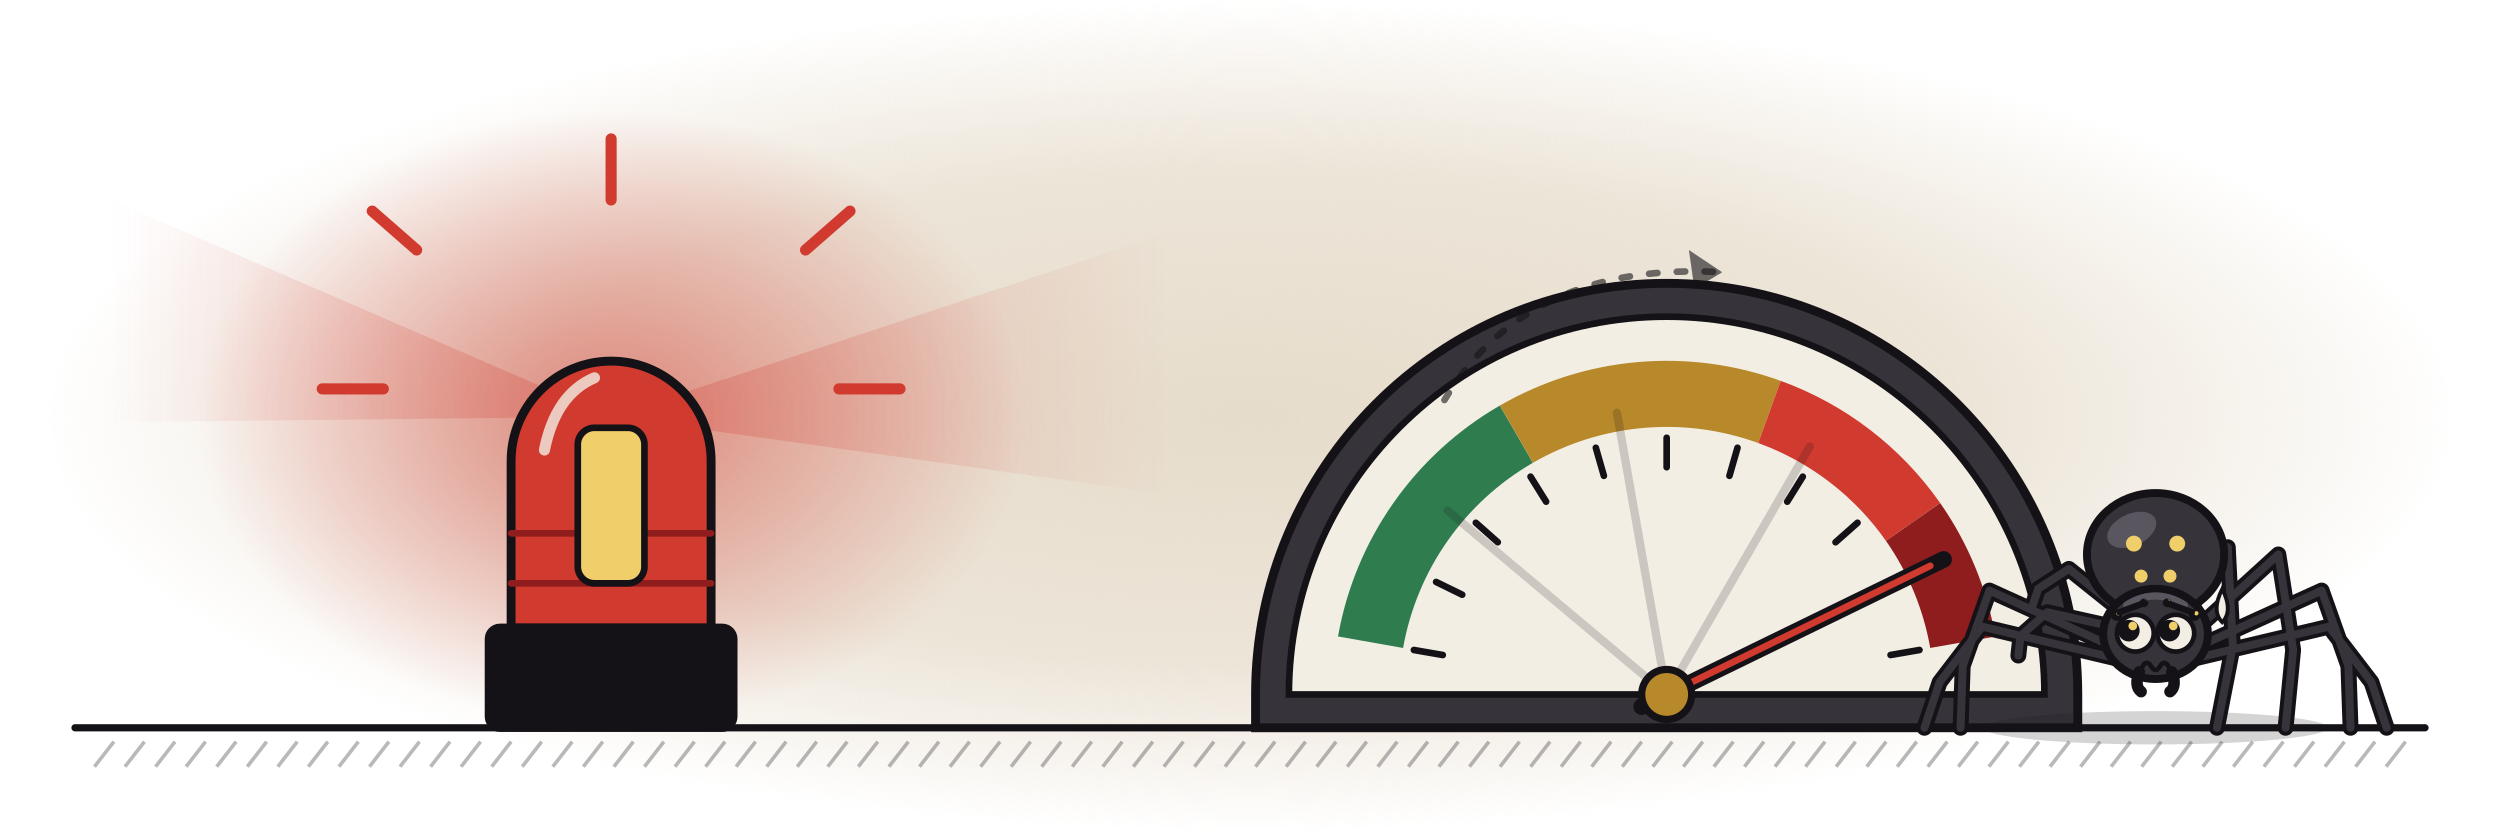
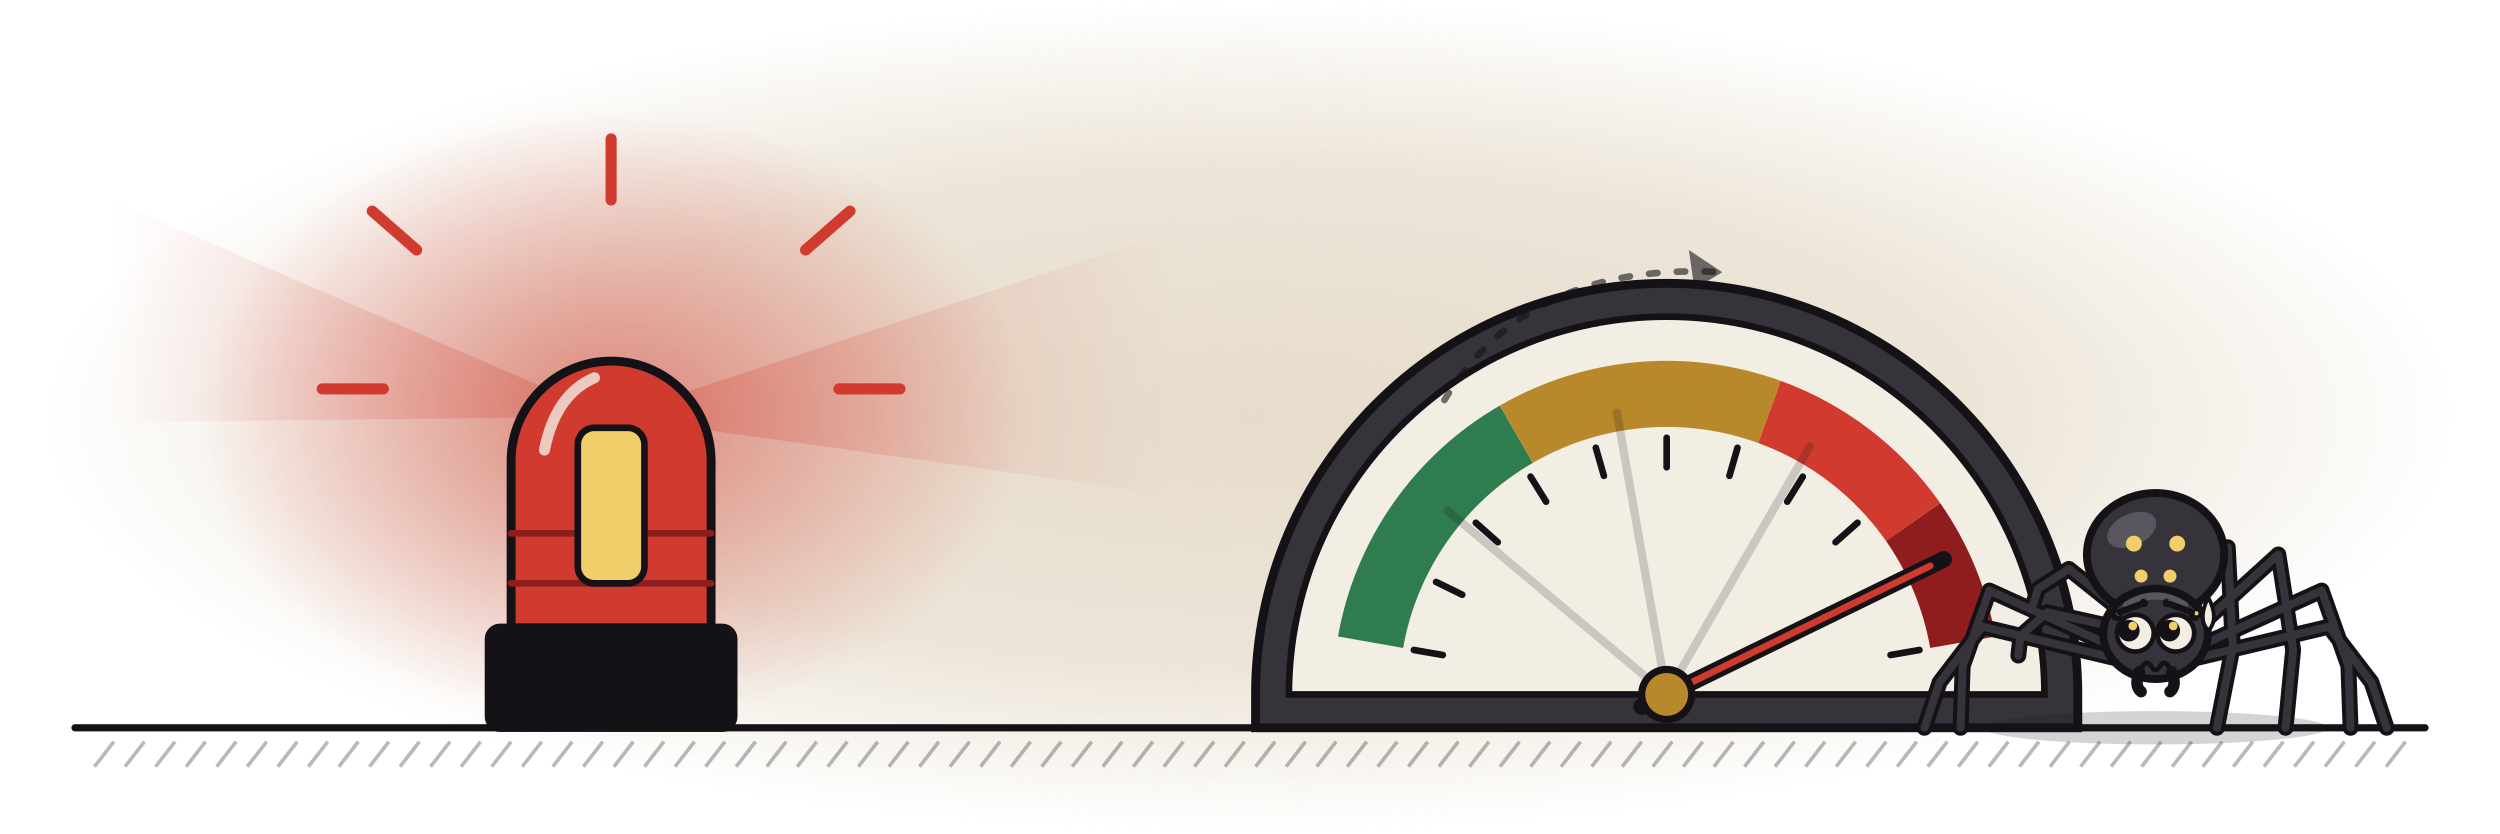
<svg xmlns="http://www.w3.org/2000/svg" viewBox="0 0 900 300" role="img" aria-label="An alarm light flashing and a meter swinging into the red">
  <defs>
    <radialGradient id="cal-glow" cx="50%" cy="50%" r="50%">
      <stop offset="0" stop-color="#e6dccb" />
      <stop offset=".6" stop-color="#e6dccb" stop-opacity=".75" />
      <stop offset="1" stop-color="#e6dccb" stop-opacity="0" />
    </radialGradient>
  </defs>
  <ellipse cx="450" cy="150" rx="432" ry="150" fill="url(#cal-glow)" />
  <path d="M27 262H873" stroke="#141216" stroke-width="2.6" stroke-linecap="round" />
  <path d="M41 267l-7 9M52 267l-7 9M63 267l-7 9M74 267l-7 9M85 267l-7 9M96 267l-7 9M107 267l-7 9M118 267l-7 9M129 267l-7 9M140 267l-7 9M151 267l-7 9M162 267l-7 9M173 267l-7 9M184 267l-7 9M195 267l-7 9M206 267l-7 9M217 267l-7 9M228 267l-7 9M239 267l-7 9M250 267l-7 9M261 267l-7 9M272 267l-7 9M283 267l-7 9M294 267l-7 9M305 267l-7 9M316 267l-7 9M327 267l-7 9M338 267l-7 9M349 267l-7 9M360 267l-7 9M371 267l-7 9M382 267l-7 9M393 267l-7 9M404 267l-7 9M415 267l-7 9M426 267l-7 9M437 267l-7 9M448 267l-7 9M459 267l-7 9M470 267l-7 9M481 267l-7 9M492 267l-7 9M503 267l-7 9M514 267l-7 9M525 267l-7 9M536 267l-7 9M547 267l-7 9M558 267l-7 9M569 267l-7 9M580 267l-7 9M591 267l-7 9M602 267l-7 9M613 267l-7 9M624 267l-7 9M635 267l-7 9M646 267l-7 9M657 267l-7 9M668 267l-7 9M679 267l-7 9M690 267l-7 9M701 267l-7 9M712 267l-7 9M723 267l-7 9M734 267l-7 9M745 267l-7 9M756 267l-7 9M767 267l-7 9M778 267l-7 9M789 267l-7 9M800 267l-7 9M811 267l-7 9M822 267l-7 9M833 267l-7 9M844 267l-7 9M855 267l-7 9M866 267l-7 9" stroke="#141216" stroke-width="1.3" opacity=".3" />
  <defs>
    <radialGradient id="cal-r">
      <stop offset="0" stop-color="#d13a2f" stop-opacity=".55" />
      <stop offset="1" stop-color="#d13a2f" stop-opacity="0" />
    </radialGradient>
  </defs>
  <ellipse cx="220" cy="150" rx="150" ry="110" fill="url(#cal-r)" />
  <defs>
    <linearGradient id="cal-bl" x1="1" y1="0" x2="0" y2="0">
      <stop offset="0" stop-color="#d13a2f" stop-opacity=".3" />
      <stop offset="1" stop-color="#d13a2f" stop-opacity="0" />
    </linearGradient>
    <linearGradient id="cal-br" x1="0" y1="0" x2="1" y2="0">
      <stop offset="0" stop-color="#d13a2f" stop-opacity=".3" />
      <stop offset="1" stop-color="#d13a2f" stop-opacity="0" />
    </linearGradient>
  </defs>
  <path d="M220 150L40 72L40 152z" fill="url(#cal-bl)" />
  <path d="M220 150L420 84L420 178z" fill="url(#cal-br)" />
  <rect x="176" y="226" width="88" height="36" rx="4" fill="#141216" stroke="#141216" stroke-width="3" />
  <path d="M184 226v-60a36 36 0 0 1 72 0v60z" fill="#d13a2f" stroke="#141216" stroke-width="3.2" />
  <path d="M184 192h72M184 210h72" stroke="#8f1d1d" stroke-width="2.4" fill="none" stroke-linecap="round" stroke-linejoin="round" />
  <rect x="208" y="154" width="24" height="56" rx="6" fill="#f0cf6b" stroke="#141216" stroke-width="2.4" />
  <path d="M196 162q4 -20 18 -26" stroke="#f3eee4" stroke-width="4" fill="none" stroke-linecap="round" opacity=".8" />
  <path d="M150 90l-16 -14M220 72v-22M290 90l16 -14M138 140h-22M302 140h22" stroke="#d13a2f" stroke-width="4" fill="none" stroke-linecap="round" stroke-linejoin="round" />
  <path d="M452 262V250A148 148 0 0 1 748 250V262z" fill="#36343a" stroke="#141216" stroke-width="3.2" />
  <path d="M464 250A136 136 0 0 1 736 250z" fill="#f3eee4" stroke="#141216" stroke-width="2.4" />
  <path d="M493.4 231.2A108.24 108.24 0 0 1 545.9 156.3" stroke="#2f7d4f" stroke-width="23.8" fill="none" />
  <path d="M545.9 156.3A108.24 108.24 0 0 1 637 148.3" stroke="#b8892a" stroke-width="23.8" fill="none" />
  <path d="M637 148.3A108.24 108.24 0 0 1 688.7 187.9" stroke="#d13a2f" stroke-width="23.8" fill="none" />
  <path d="M688.7 187.9A108.24 108.24 0 0 1 706.6 231.2" stroke="#8f1d1d" stroke-width="23.8" fill="none" />
  <path d="M519.4 235.8L509 234M526.4 214.1L517 209.5M539.2 195.2L531.3 188.2M556.6 180.6L551 171.6M577.4 171.3L574.5 161.2M600 168.2L600 157.6M622.6 171.3L625.5 161.2M643.4 180.6L649 171.6M660.8 195.2L668.7 188.2M673.6 214.1L683 209.5M680.6 235.8L691 234" stroke="#141216" stroke-width="2.4" fill="none" stroke-linecap="round" stroke-linejoin="round" />
  <path d="M600 250L521.1 183.8" stroke="#141216" stroke-width="3" fill="none" stroke-linecap="round" stroke-linejoin="round" opacity=".18" />
  <path d="M600 250L582.1 148.6" stroke="#141216" stroke-width="3" fill="none" stroke-linecap="round" stroke-linejoin="round" opacity=".18" />
  <path d="M600 250L651.5 160.8" stroke="#141216" stroke-width="3" fill="none" stroke-linecap="round" stroke-linejoin="round" opacity=".18" />
  <path d="M591 254.4L699.7 201.4" stroke="#141216" stroke-width="6" fill="none" stroke-linecap="round" stroke-linejoin="round" />
  <path d="M600 250L694.9 203.7" stroke="#d13a2f" stroke-width="2.4" fill="none" stroke-linecap="round" stroke-linejoin="round" />
  <circle cx="600" cy="250" r="9" fill="#b8892a" stroke="#141216" stroke-width="2.6" />
  <path d="M520 144q30 -50 100 -46" stroke="#141216" stroke-width="2.4" fill="none" stroke-linecap="round" stroke-linejoin="round" stroke-dasharray="3 7" opacity=".6" />
  <path d="M620 98l-12 -8 2 14z" fill="#141216" opacity=".6" />
  <ellipse cx="776" cy="262" rx="62" ry="6" fill="#141216" opacity="0.18" />
  <g transform="translate(776 228.2) scale(1.3 1.3)">
    <path d="M9 -6L20 -24L21.4 3.5L17 26M12 -2L34 -22L38.1 4.4L36 26M13 3L46 -12L53.4 8.9L54 26M10 7L48 -2L59.8 13.4L64 26M-9 -6L-24 -18L-32.5 -12.5L-34 -8M-12 -2L-30 -6L-37.4 0.6L-38 6M-13 3L-46 -12L-53.4 8.9L-54 26M-10 7L-48 -2L-59.8 13.4L-64 26" stroke="#141216" stroke-width="4.4" fill="none" stroke-linecap="round" stroke-linejoin="round" />
    <path d="M9 -6L20 -24L21.4 3.5L17 26M12 -2L34 -22L38.1 4.4L36 26M13 3L46 -12L53.4 8.9L54 26M10 7L48 -2L59.8 13.4L64 26M-9 -6L-24 -18L-32.5 -12.5L-34 -8M-12 -2L-30 -6L-37.4 0.6L-38 6M-13 3L-46 -12L-53.4 8.9L-54 26M-10 7L-48 -2L-59.8 13.4L-64 26" stroke="#36343a" stroke-width="2.2" fill="none" stroke-linecap="round" stroke-linejoin="round" />
    <ellipse cx="0" cy="-22" rx="19" ry="17" fill="#36343a" stroke="#141216" stroke-width="2.2" />
    <ellipse cx="-6.6" cy="-28.8" rx="7.2" ry="4.4" fill="#5a5660" transform="rotate(-25 -6.6 -28.8)" />
    <g fill="#f0cf6b">
      <circle cx="-6" cy="-25" r="2.2" />
      <circle cx="6" cy="-25" r="2.2" />
      <circle cx="-4" cy="-16" r="1.8" />
      <circle cx="4" cy="-16" r="1.8" />
    </g>
    <ellipse cx="0" cy="0" rx="14.5" ry="12.5" fill="#36343a" stroke="#141216" stroke-width="2.2" />
    <path d="M-8 -8q8 -5 16 0" stroke="#5a5660" stroke-width="2" fill="none" stroke-linecap="round" />
    <path d="M-4.5 10.5q-1.5 4 0.5 5.5M4.5 10.5q1.5 4 -0.5 5.5" stroke="#141216" stroke-width="3.2" fill="none" stroke-linecap="round" />
    <circle cx="-10.8" cy="-5.2" r="1.6" fill="#141216" />
    <circle cx="-10.3" cy="-5.7" r="0.6" fill="#f0cf6b" />
    <circle cx="10.8" cy="-5.2" r="1.6" fill="#141216" />
    <circle cx="11.3" cy="-5.7" r="0.6" fill="#f0cf6b" />
    <circle cx="-3.2" cy="-8.6" r="1.2" fill="#141216" />
    <circle cx="-2.8" cy="-9" r="0.5" fill="#f0cf6b" />
    <circle cx="3.2" cy="-8.6" r="1.2" fill="#141216" />
    <circle cx="3.6" cy="-9" r="0.5" fill="#f0cf6b" />
    <circle cx="-5.6" cy="-0.2" r="5.1" fill="#f3eee4" stroke="#141216" stroke-width="1.3" />
    <circle cx="-7.4" cy="-0.9" r="3" fill="#141216" />
    <circle cx="-6.3" cy="-2.2" r="1.2" fill="#f0cf6b" />
    <circle cx="5.6" cy="-0.2" r="5.1" fill="#f3eee4" stroke="#141216" stroke-width="1.3" />
    <circle cx="3.8" cy="-0.9" r="3" fill="#141216" />
    <circle cx="4.9" cy="-2.2" r="1.2" fill="#f0cf6b" />
    <path d="M-10 -6l7 -2.6M10 -6l-7 -2.6" stroke="#141216" stroke-width="1.8" stroke-linecap="round" />
    <path d="M-3.6 9q1.2-2 2.4 0t2.4 0 2.4 0" stroke="#141216" stroke-width="1.3" fill="none" stroke-linecap="round" />
  </g>
-   <path d="M800 212q4 8 0 12q-4 -4 0 -12z" fill="#f3eee4" stroke="#141216" stroke-width="1.4" />
+   <path d="M795 215q4 8 0 12q-4 -4 0 -12z" fill="#f3eee4" stroke="#141216" stroke-width="1.4" />
</svg>
